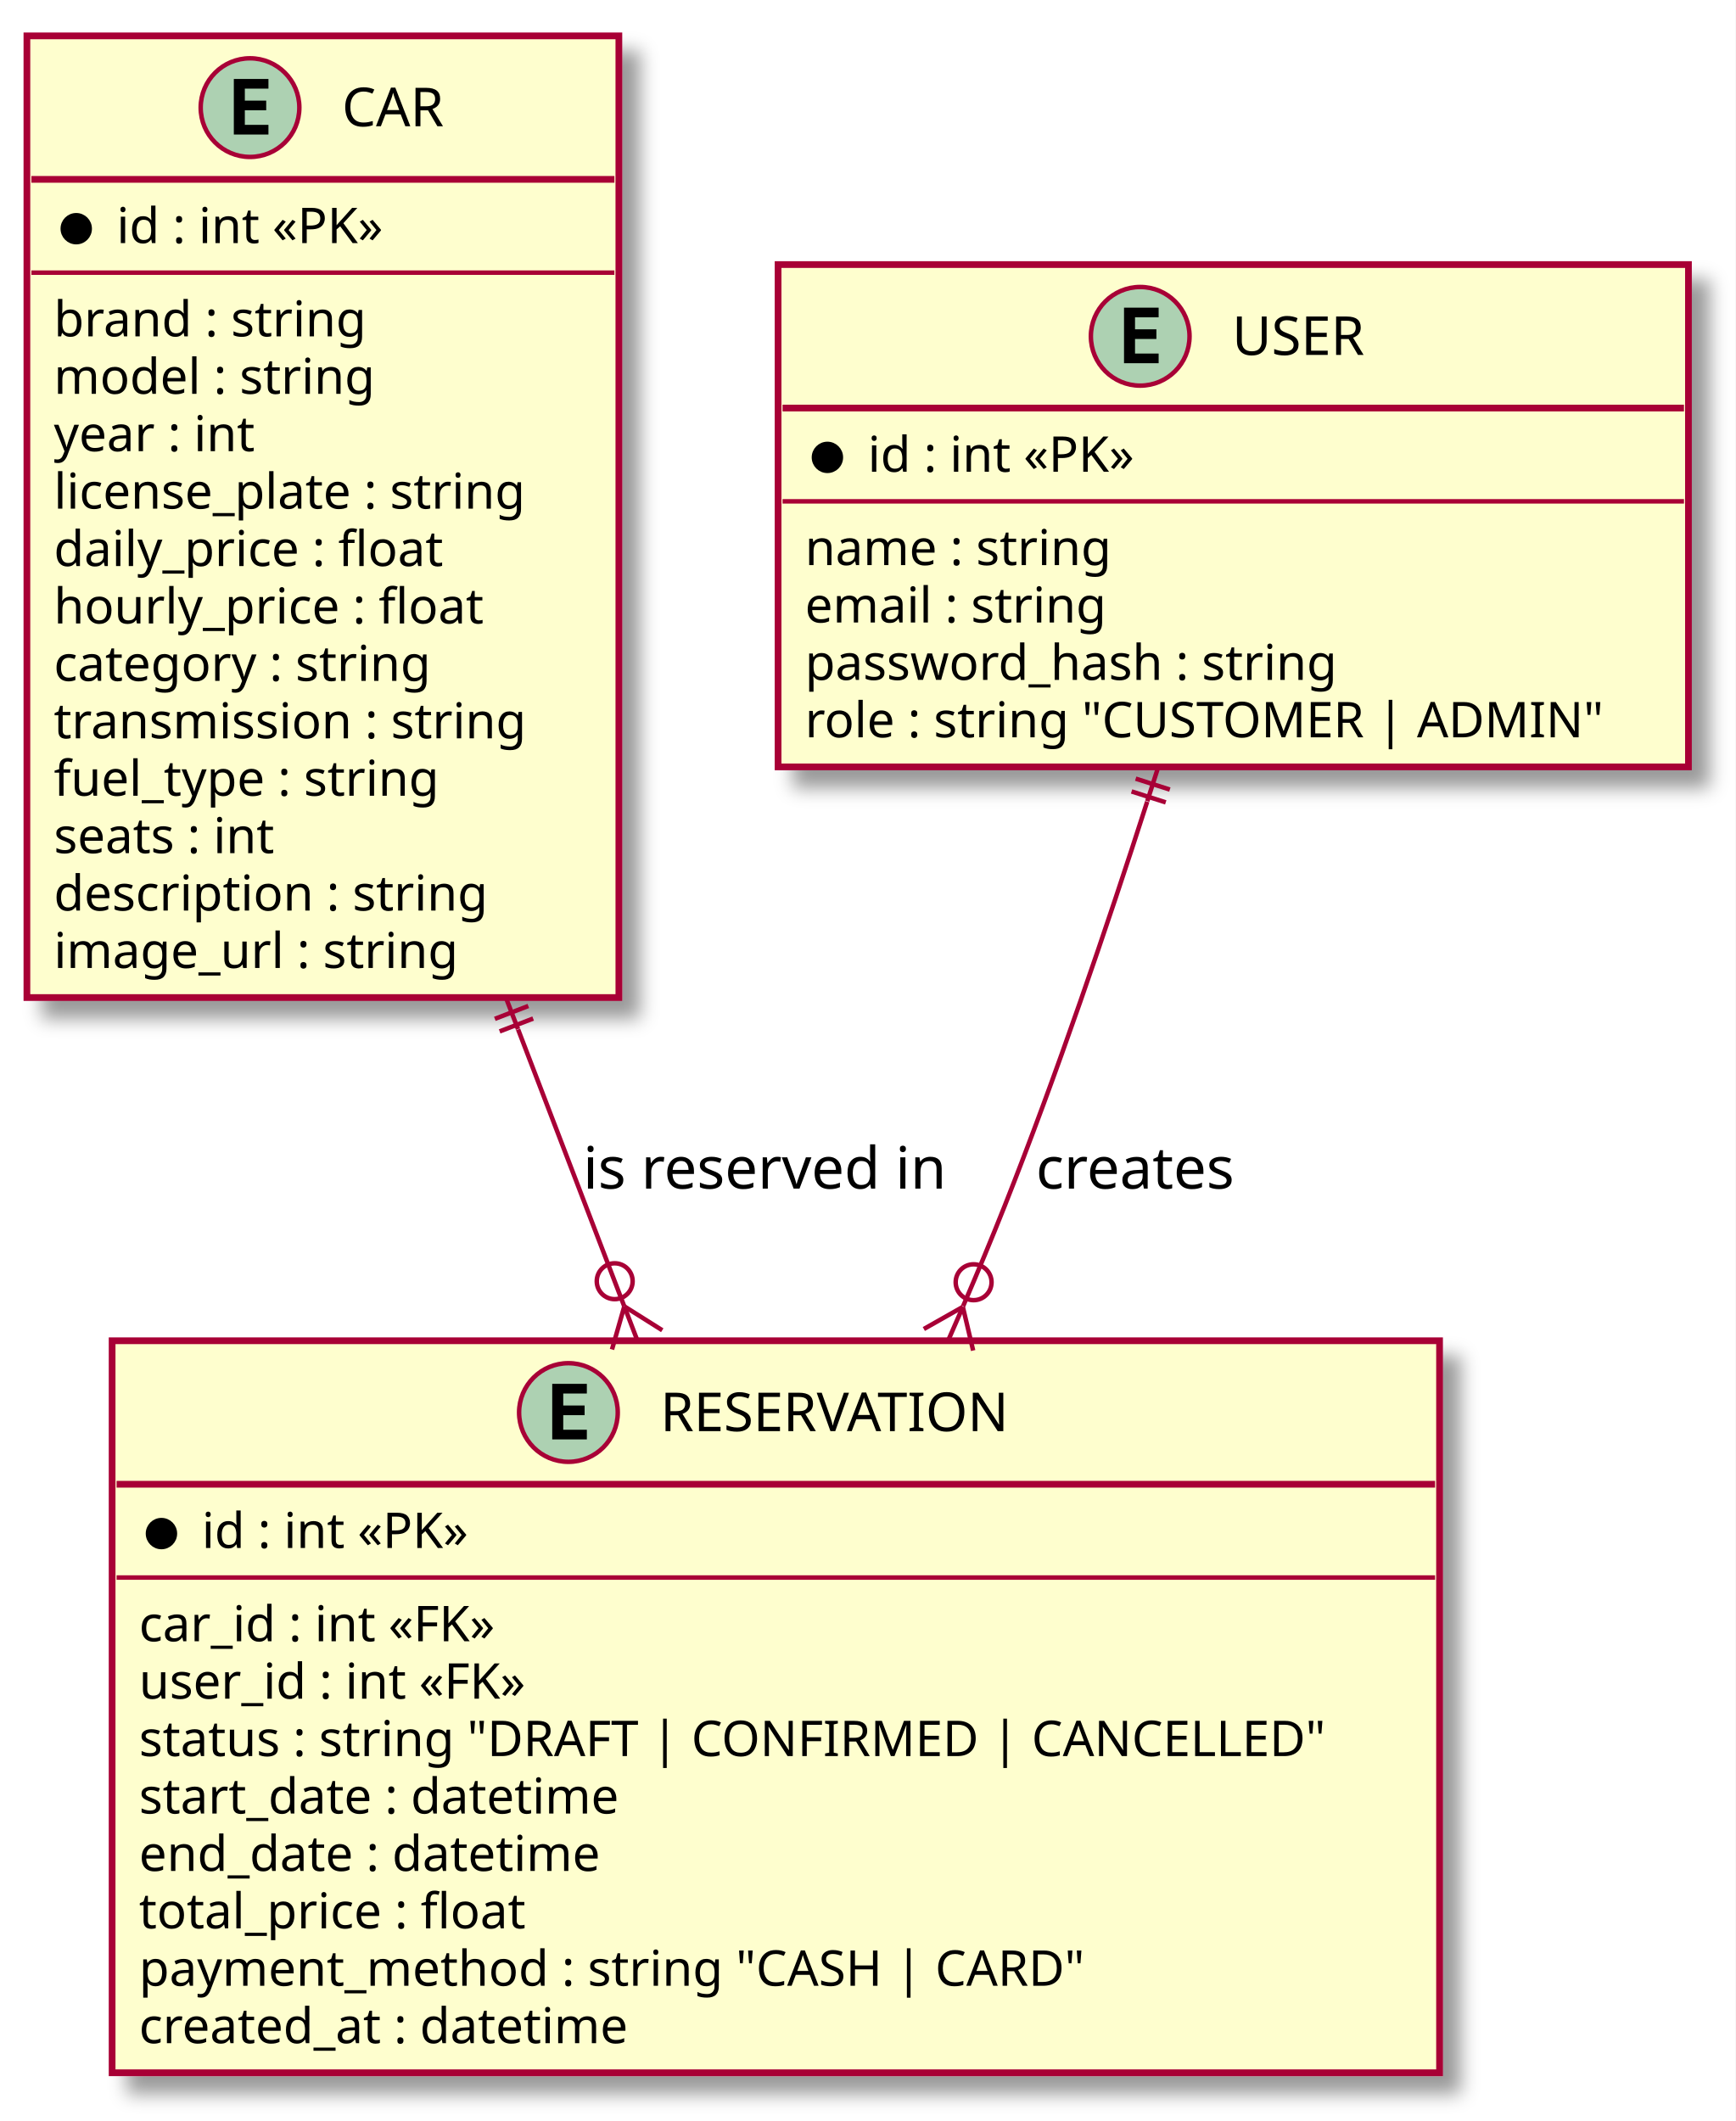
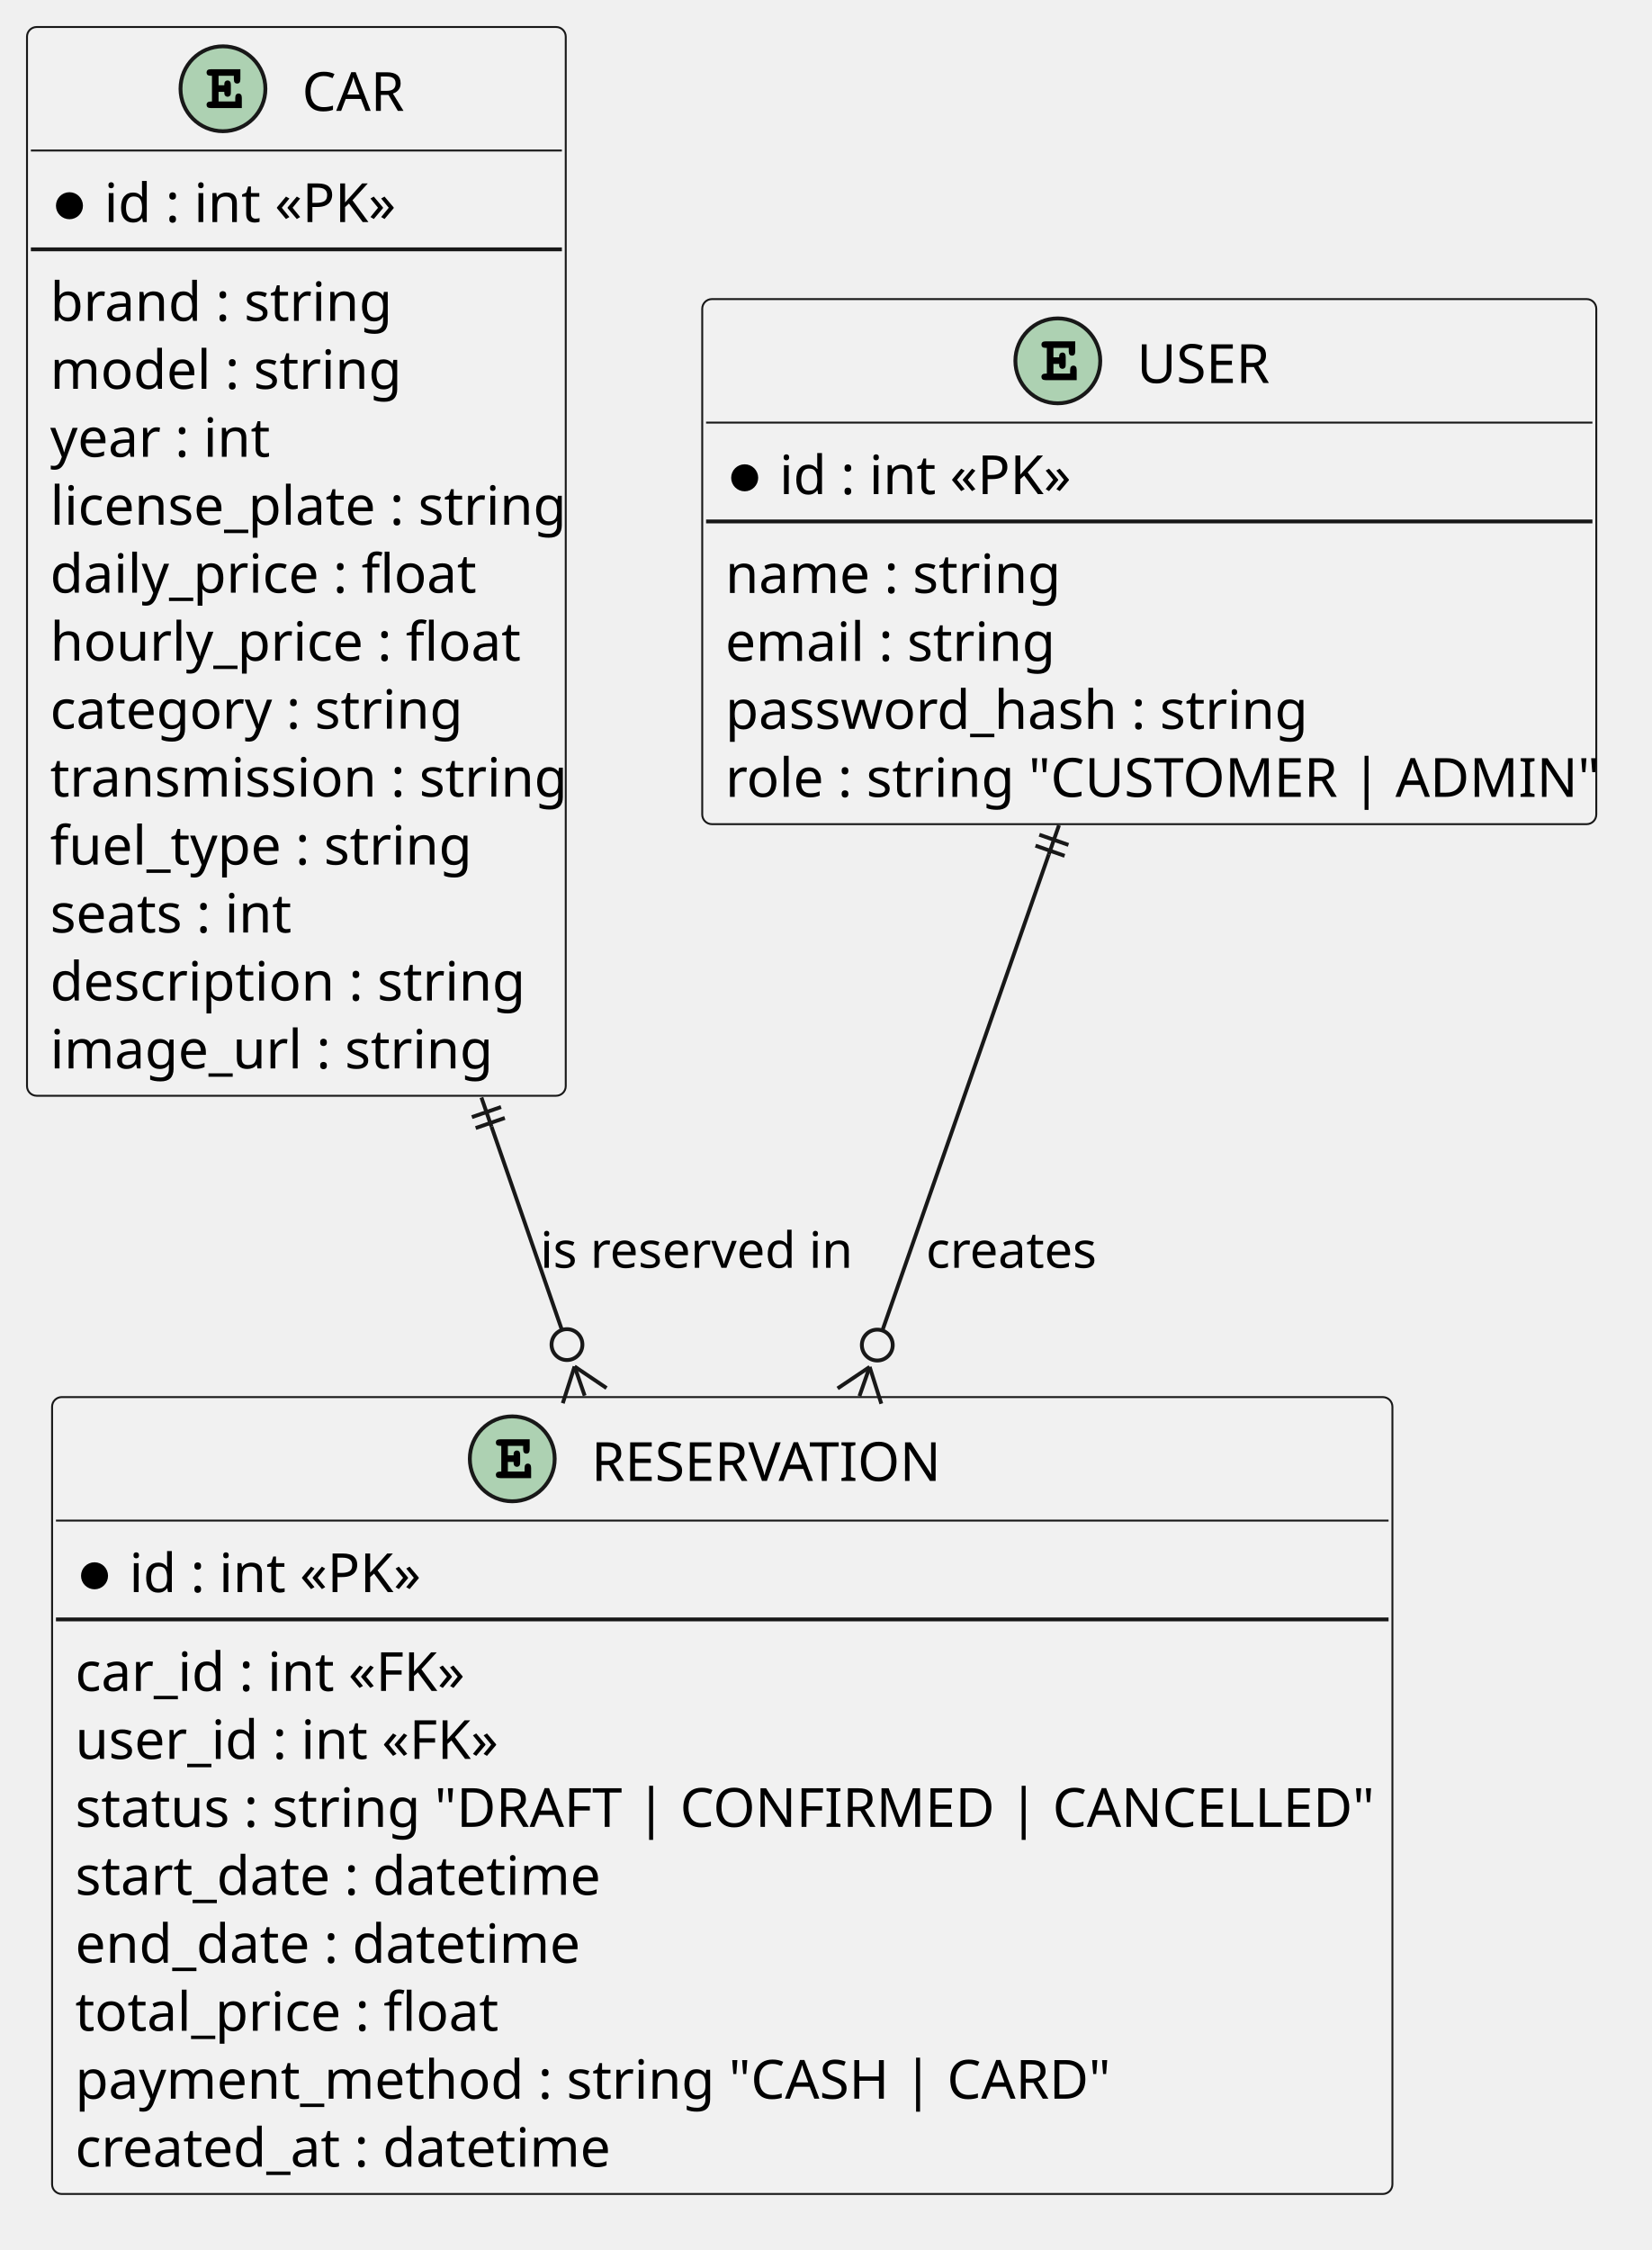
- <svg xmlns="http://www.w3.org/2000/svg" contentScriptType="application/ecmascript" contentStyleType="text/css" height="473px" preserveAspectRatio="none" style="width:387px;height:473px;" version="1.1" viewBox="0 0 387 473" width="387px" zoomAndPan="magnify">
-   <rect width="100%" height="100%" fill="white" />
-   <defs>
-     <filter height="300%" id="f1uo1vvjsx2f1d" width="300%" x="-1" y="-1">
-       <feGaussianBlur result="blurOut" stdDeviation="2.0" />
-       <feColorMatrix in="blurOut" result="blurOut2" type="matrix" values="0 0 0 0 0 0 0 0 0 0 0 0 0 0 0 0 0 0 .4 0" />
-       <feOffset dx="4.0" dy="4.0" in="blurOut2" result="blurOut3" />
-       <feBlend in="SourceGraphic" in2="blurOut3" mode="normal" />
-     </filter>
-   </defs>
-   <g>
-     <rect fill="#FEFECE" filter="url(#f1uo1vvjsx2f1d)" height="214.461" id="CAR" style="stroke: #A80036; stroke-width: 1.5;" width="132" x="6" y="8" />
-     <ellipse cx="55.75" cy="24" fill="#ADD1B2" rx="11" ry="11" style="stroke: #A80036; stroke-width: 1.0;" />
-     <path d="M59.859,30 L52.141,30 L52.141,17.609 L59.859,17.609 L59.859,19.766 L54.594,19.766 L54.594,22.438 L59.359,22.438 L59.359,24.594 L54.594,24.594 L54.594,27.844 L59.859,27.844 L59.859,30 Z " />
-     <text fill="#000000" font-family="sans-serif" font-size="12" lengthAdjust="spacingAndGlyphs" textLength="24" x="76.25" y="28.154">CAR</text>
-     <line style="stroke: #A80036; stroke-width: 1.5;" x1="7" x2="137" y1="40" y2="40" />
-     <ellipse cx="17" cy="51" fill="#000000" rx="3" ry="3" style="stroke: #000000; stroke-width: 1.0;" />
-     <text fill="#000000" font-family="sans-serif" font-size="11" lengthAdjust="spacingAndGlyphs" textLength="68" x="26" y="54.21">id : int «PK»</text>
-     <line style="stroke: #A80036; stroke-width: 1.0;" x1="7" x2="137" y1="60.805" y2="60.805" />
-     <text fill="#000000" font-family="sans-serif" font-size="11" lengthAdjust="spacingAndGlyphs" textLength="78" x="12" y="75.015">brand : string</text>
-     <text fill="#000000" font-family="sans-serif" font-size="11" lengthAdjust="spacingAndGlyphs" textLength="80" x="12" y="87.82">model : string</text>
-     <text fill="#000000" font-family="sans-serif" font-size="11" lengthAdjust="spacingAndGlyphs" textLength="51" x="12" y="100.624">year : int</text>
-     <text fill="#000000" font-family="sans-serif" font-size="11" lengthAdjust="spacingAndGlyphs" textLength="119" x="12" y="113.429">license_plate : string</text>
-     <text fill="#000000" font-family="sans-serif" font-size="11" lengthAdjust="spacingAndGlyphs" textLength="97" x="12" y="126.234">daily_price : float</text>
-     <text fill="#000000" font-family="sans-serif" font-size="11" lengthAdjust="spacingAndGlyphs" textLength="106" x="12" y="139.039">hourly_price : float</text>
-     <text fill="#000000" font-family="sans-serif" font-size="11" lengthAdjust="spacingAndGlyphs" textLength="94" x="12" y="151.843">category : string</text>
-     <text fill="#000000" font-family="sans-serif" font-size="11" lengthAdjust="spacingAndGlyphs" textLength="120" x="12" y="164.648">transmission : string</text>
-     <text fill="#000000" font-family="sans-serif" font-size="11" lengthAdjust="spacingAndGlyphs" textLength="96" x="12" y="177.453">fuel_type : string</text>
-     <text fill="#000000" font-family="sans-serif" font-size="11" lengthAdjust="spacingAndGlyphs" textLength="58" x="12" y="190.257">seats : int</text>
-     <text fill="#000000" font-family="sans-serif" font-size="11" lengthAdjust="spacingAndGlyphs" textLength="108" x="12" y="203.062">description : string</text>
-     <text fill="#000000" font-family="sans-serif" font-size="11" lengthAdjust="spacingAndGlyphs" textLength="101" x="12" y="215.867">image_url : string</text>
-     <rect fill="#FEFECE" filter="url(#f1uo1vvjsx2f1d)" height="112.023" id="USER" style="stroke: #A80036; stroke-width: 1.5;" width="203" x="173.5" y="59" />
-     <ellipse cx="254.25" cy="75" fill="#ADD1B2" rx="11" ry="11" style="stroke: #A80036; stroke-width: 1.0;" />
-     <path d="M258.359,81 L250.641,81 L250.641,68.609 L258.359,68.609 L258.359,70.766 L253.094,70.766 L253.094,73.438 L257.859,73.438 L257.859,75.594 L253.094,75.594 L253.094,78.844 L258.359,78.844 L258.359,81 Z " />
-     <text fill="#000000" font-family="sans-serif" font-size="12" lengthAdjust="spacingAndGlyphs" textLength="33" x="274.75" y="79.154">USER</text>
-     <line style="stroke: #A80036; stroke-width: 1.5;" x1="174.5" x2="375.5" y1="91" y2="91" />
-     <ellipse cx="184.5" cy="102" fill="#000000" rx="3" ry="3" style="stroke: #000000; stroke-width: 1.0;" />
-     <text fill="#000000" font-family="sans-serif" font-size="11" lengthAdjust="spacingAndGlyphs" textLength="68" x="193.5" y="105.21">id : int «PK»</text>
-     <line style="stroke: #A80036; stroke-width: 1.0;" x1="174.5" x2="375.5" y1="111.805" y2="111.805" />
-     <text fill="#000000" font-family="sans-serif" font-size="11" lengthAdjust="spacingAndGlyphs" textLength="77" x="179.5" y="126.015">name : string</text>
-     <text fill="#000000" font-family="sans-serif" font-size="11" lengthAdjust="spacingAndGlyphs" textLength="76" x="179.5" y="138.82">email : string</text>
-     <text fill="#000000" font-family="sans-serif" font-size="11" lengthAdjust="spacingAndGlyphs" textLength="135" x="179.5" y="151.625">password_hash : string</text>
-     <text fill="#000000" font-family="sans-serif" font-size="11" lengthAdjust="spacingAndGlyphs" textLength="191" x="179.5" y="164.429">role : string "CUSTOMER | ADMIN"</text>
-     <rect fill="#FEFECE" filter="url(#f1uo1vvjsx2f1d)" height="163.242" id="RESERVATION" style="stroke: #A80036; stroke-width: 1.5;" width="296" x="25" y="299" />
-     <ellipse cx="126.75" cy="315" fill="#ADD1B2" rx="11" ry="11" style="stroke: #A80036; stroke-width: 1.0;" />
-     <path d="M130.859,321 L123.141,321 L123.141,308.609 L130.859,308.609 L130.859,310.766 L125.594,310.766 L125.594,313.438 L130.359,313.438 L130.359,315.594 L125.594,315.594 L125.594,318.844 L130.859,318.844 L130.859,321 Z " />
-     <text fill="#000000" font-family="sans-serif" font-size="12" lengthAdjust="spacingAndGlyphs" textLength="84" x="147.25" y="319.154">RESERVATION</text>
-     <line style="stroke: #A80036; stroke-width: 1.5;" x1="26" x2="320" y1="331" y2="331" />
-     <ellipse cx="36" cy="342" fill="#000000" rx="3" ry="3" style="stroke: #000000; stroke-width: 1.0;" />
-     <text fill="#000000" font-family="sans-serif" font-size="11" lengthAdjust="spacingAndGlyphs" textLength="68" x="45" y="345.21">id : int «PK»</text>
-     <line style="stroke: #A80036; stroke-width: 1.0;" x1="26" x2="320" y1="351.805" y2="351.805" />
-     <text fill="#000000" font-family="sans-serif" font-size="11" lengthAdjust="spacingAndGlyphs" textLength="91" x="31" y="366.015">car_id : int «FK»</text>
-     <text fill="#000000" font-family="sans-serif" font-size="11" lengthAdjust="spacingAndGlyphs" textLength="99" x="31" y="378.82">user_id : int «FK»</text>
-     <text fill="#000000" font-family="sans-serif" font-size="11" lengthAdjust="spacingAndGlyphs" textLength="284" x="31" y="391.625">status : string "DRAFT | CONFIRMED | CANCELLED"</text>
-     <text fill="#000000" font-family="sans-serif" font-size="11" lengthAdjust="spacingAndGlyphs" textLength="120" x="31" y="404.429">start_date : datetime</text>
-     <text fill="#000000" font-family="sans-serif" font-size="11" lengthAdjust="spacingAndGlyphs" textLength="114" x="31" y="417.234">end_date : datetime</text>
-     <text fill="#000000" font-family="sans-serif" font-size="11" lengthAdjust="spacingAndGlyphs" textLength="96" x="31" y="430.039">total_price : float</text>
-     <text fill="#000000" font-family="sans-serif" font-size="11" lengthAdjust="spacingAndGlyphs" textLength="230" x="31" y="442.843">payment_method : string "CASH | CARD"</text>
-     <text fill="#000000" font-family="sans-serif" font-size="11" lengthAdjust="spacingAndGlyphs" textLength="122" x="31" y="455.648">created_at : datetime</text>
-     <path d="M115.53,229.57 C123.45,250.23 131.6,271.5 139.19,291.29 " fill="none" id="CAR-RESERVATION" style="stroke: #A80036; stroke-width: 1.0;" />
-     <line style="stroke: #A80036; stroke-width: 1.0;" x1="139.213" x2="147.674" y1="291.328" y2="296.657" />
-     <line style="stroke: #A80036; stroke-width: 1.0;" x1="139.213" x2="136.466" y1="291.328" y2="300.943" />
-     <line style="stroke: #A80036; stroke-width: 1.0;" x1="139.213" x2="142.07" y1="291.328" y2="298.8" />
-     <ellipse cx="137.069" cy="285.724" fill="none" rx="4" ry="4" style="stroke: #A80036; stroke-width: 1.0;" />
-     <line style="stroke: #A80036; stroke-width: 1.0;" x1="110.341" x2="117.809" y1="227.209" y2="224.339" />
-     <line style="stroke: #A80036; stroke-width: 1.0;" x1="111.417" x2="118.885" y1="230.009" y2="227.139" />
-     <line style="stroke: #A80036; stroke-width: 1.0;" x1="115.51" x2="112.64" y1="229.507" y2="222.04" />
-     <text fill="#000000" font-family="sans-serif" font-size="13" lengthAdjust="spacingAndGlyphs" textLength="85" x="130" y="265.067">is reserved in</text>
-     <path d="M255.81,178.77 C246.84,206.66 235.59,239.73 224,269 C221.11,276.29 217.99,283.79 214.76,291.29 " fill="none" id="USER-RESERVATION" style="stroke: #A80036; stroke-width: 1.0;" />
-     <line style="stroke: #A80036; stroke-width: 1.0;" x1="214.701" x2="216.999" y1="291.448" y2="301.181" />
-     <line style="stroke: #A80036; stroke-width: 1.0;" x1="214.701" x2="206.001" y1="291.448" y2="296.379" />
-     <line style="stroke: #A80036; stroke-width: 1.0;" x1="214.701" x2="211.5" y1="291.448" y2="298.78" />
-     <ellipse cx="217.102" cy="285.95" fill="none" rx="4" ry="4" style="stroke: #A80036; stroke-width: 1.0;" />
-     <line style="stroke: #A80036; stroke-width: 1.0;" x1="253.241" x2="260.86" y1="173.64" y2="176.079" />
-     <line style="stroke: #A80036; stroke-width: 1.0;" x1="252.326" x2="259.945" y1="176.497" y2="178.936" />
-     <line style="stroke: #A80036; stroke-width: 1.0;" x1="255.83" x2="258.27" y1="178.669" y2="171.05" />
-     <text fill="#000000" font-family="sans-serif" font-size="13" lengthAdjust="spacingAndGlyphs" textLength="48" x="231" y="265.067">creates</text>
+ <svg xmlns="http://www.w3.org/2000/svg" version="1.1" data-diagram-type="CLASS" style="width:428px;height:583px;background:#FFFFFF;" width="428px" height="583px" viewBox="0 0 428 583" zoomAndPan="magnify" preserveAspectRatio="none" contentStyleType="text/css">
+   <defs />
+   <g font-family="sans-serif" lengthAdjust="spacing">
+     <g class="entity" data-qualified-name="CAR" id="ent0001" data-source-line="3">
+       <rect x="7" y="7" width="139.627" height="276.922" fill="#F1F1F1" style="stroke:#181818;stroke-width:0.5;" rx="2.5" ry="2.5" />
+       <ellipse cx="57.784" cy="23" rx="11" ry="11" fill="#ADD1B2" style="stroke:#181818;stroke-width:1;" />
+       <path d="M56.644,23.797 L56.644,26.297 L60.972,26.297 L60.972,25.375 Q60.972,24.766 61.206,24.5 Q61.456,24.234 61.831,24.234 Q62.206,24.234 62.44,24.5 Q62.675,24.766 62.675,25.375 L62.675,28 L54.675,28 Q54.05,28 53.784,27.766 Q53.534,27.531 53.534,27.141 Q53.534,26.766 53.8,26.531 Q54.065,26.297 54.675,26.297 L54.94,26.297 L54.94,19.641 L54.675,19.641 Q54.05,19.641 53.784,19.406 Q53.534,19.172 53.534,18.781 Q53.534,18.406 53.784,18.172 Q54.05,17.938 54.675,17.938 L62.3,17.938 L62.3,20.531 Q62.3,21.141 62.065,21.406 Q61.847,21.656 61.456,21.656 Q61.081,21.656 60.847,21.406 Q60.612,21.141 60.612,20.531 L60.612,19.641 L56.644,19.641 L56.644,22.094 L58.128,22.094 Q58.128,21.438 58.253,21.25 Q58.519,20.844 58.987,20.844 Q59.362,20.844 59.597,21.109 Q59.831,21.359 59.831,21.969 L59.831,23.938 Q59.831,24.484 59.706,24.672 Q59.44,25.063 58.987,25.063 Q58.519,25.063 58.253,24.656 Q58.128,24.469 58.128,23.797 L56.644,23.797 Z " fill="#000" />
+       <text x="78.284" y="28.729" fill="#000" font-size="14" textLength="29.559">CAR</text>
+       <line x1="8" y1="39" x2="145.627" y2="39" style="stroke:#181818;stroke-width:0.5;" />
+       <g data-visibility-modifier="IE_MANDATORY">
+         <ellipse cx="18" cy="53.305" rx="3" ry="3" fill="#000" style="stroke:#000;stroke-width:1;" />
+       </g>
+       <text x="27" y="57.533" fill="#000" font-size="14" textLength="75.489">id : int «PK»</text>
+       <line x1="8" y1="64.609" x2="145.627" y2="64.609" style="stroke:#181818;stroke-width:1;" />
+       <text x="13" y="83.143" fill="#000" font-size="14" textLength="81.71">brand : string</text>
+       <text x="13" y="100.752" fill="#000" font-size="14" textLength="84.034">model : string</text>
+       <text x="13" y="118.361" fill="#000" font-size="14" textLength="53.689">year : int</text>
+       <text x="13" y="135.971" fill="#000" font-size="14" textLength="127.627">license_plate : string</text>
+       <text x="13" y="153.58" fill="#000" font-size="14" textLength="105.055">daily_price : float</text>
+       <text x="13" y="171.189" fill="#000" font-size="14" textLength="114.393">hourly_price : float</text>
+       <text x="13" y="188.799" fill="#000" font-size="14" textLength="99.6">category : string</text>
+       <text x="13" y="206.408" fill="#000" font-size="14" textLength="124.482">transmission : string</text>
+       <text x="13" y="224.018" fill="#000" font-size="14" textLength="102.724">fuel_type : string</text>
+       <text x="13" y="241.627" fill="#000" font-size="14" textLength="59.917">seats : int</text>
+       <text x="13" y="259.236" fill="#000" font-size="14" textLength="113.606">description : string</text>
+       <text x="13" y="276.846" fill="#000" font-size="14" textLength="107.379">image_url : string</text>
+     </g>
+     <g class="entity" data-qualified-name="USER" id="ent0002" data-source-line="20">
+       <rect x="182" y="77.5" width="231.714" height="136.047" fill="#F1F1F1" style="stroke:#181818;stroke-width:0.5;" rx="2.5" ry="2.5" />
+       <ellipse cx="274.159" cy="93.5" rx="11" ry="11" fill="#ADD1B2" style="stroke:#181818;stroke-width:1;" />
+       <path d="M273.018,94.297 L273.018,96.797 L277.346,96.797 L277.346,95.875 Q277.346,95.266 277.581,95 Q277.831,94.734 278.206,94.734 Q278.581,94.734 278.815,95 Q279.049,95.266 279.049,95.875 L279.049,98.5 L271.049,98.5 Q270.424,98.5 270.159,98.266 Q269.909,98.031 269.909,97.641 Q269.909,97.266 270.174,97.031 Q270.44,96.797 271.049,96.797 L271.315,96.797 L271.315,90.141 L271.049,90.141 Q270.424,90.141 270.159,89.906 Q269.909,89.672 269.909,89.281 Q269.909,88.906 270.159,88.672 Q270.424,88.438 271.049,88.438 L278.674,88.438 L278.674,91.031 Q278.674,91.641 278.44,91.906 Q278.221,92.156 277.831,92.156 Q277.456,92.156 277.221,91.906 Q276.987,91.641 276.987,91.031 L276.987,90.141 L273.018,90.141 L273.018,92.594 L274.502,92.594 Q274.502,91.938 274.627,91.75 Q274.893,91.344 275.362,91.344 Q275.737,91.344 275.971,91.609 Q276.206,91.859 276.206,92.469 L276.206,94.438 Q276.206,94.984 276.081,95.172 Q275.815,95.563 275.362,95.563 Q274.893,95.563 274.627,95.156 Q274.502,94.969 274.502,94.297 L273.018,94.297 Z " fill="#000" />
+       <text x="294.659" y="99.229" fill="#000" font-size="14" textLength="38.896">USER</text>
+       <line x1="183" y1="109.5" x2="412.714" y2="109.5" style="stroke:#181818;stroke-width:0.5;" />
+       <g data-visibility-modifier="IE_MANDATORY">
+         <ellipse cx="193" cy="123.805" rx="3" ry="3" fill="#000" style="stroke:#000;stroke-width:1;" />
+       </g>
+       <text x="202" y="128.033" fill="#000" font-size="14" textLength="75.489">id : int «PK»</text>
+       <line x1="183" y1="135.109" x2="412.714" y2="135.109" style="stroke:#181818;stroke-width:1;" />
+       <text x="188" y="153.643" fill="#000" font-size="14" textLength="80.924">name : string</text>
+       <text x="188" y="171.252" fill="#000" font-size="14" textLength="79.358">email : string</text>
+       <text x="188" y="188.861" fill="#000" font-size="14" textLength="143.965">password_hash : string</text>
+       <text x="188" y="206.471" fill="#000" font-size="14" textLength="219.714">role : string "CUSTOMER | ADMIN"</text>
+     </g>
+     <g class="entity" data-qualified-name="RESERVATION" id="ent0003" data-source-line="29">
+       <rect x="13.5" y="362" width="347.378" height="206.484" fill="#F1F1F1" style="stroke:#181818;stroke-width:0.5;" rx="2.5" ry="2.5" />
+       <ellipse cx="132.763" cy="378" rx="11" ry="11" fill="#ADD1B2" style="stroke:#181818;stroke-width:1;" />
+       <path d="M131.623,378.797 L131.623,381.297 L135.951,381.297 L135.951,380.375 Q135.951,379.766 136.185,379.5 Q136.435,379.234 136.81,379.234 Q137.185,379.234 137.419,379.5 Q137.654,379.766 137.654,380.375 L137.654,383 L129.654,383 Q129.029,383 128.763,382.766 Q128.513,382.531 128.513,382.141 Q128.513,381.766 128.779,381.531 Q129.044,381.297 129.654,381.297 L129.919,381.297 L129.919,374.641 L129.654,374.641 Q129.029,374.641 128.763,374.406 Q128.513,374.172 128.513,373.781 Q128.513,373.406 128.763,373.172 Q129.029,372.938 129.654,372.938 L137.279,372.938 L137.279,375.531 Q137.279,376.141 137.044,376.406 Q136.826,376.656 136.435,376.656 Q136.06,376.656 135.826,376.406 Q135.591,376.141 135.591,375.531 L135.591,374.641 L131.623,374.641 L131.623,377.094 L133.107,377.094 Q133.107,376.438 133.232,376.25 Q133.498,375.844 133.966,375.844 Q134.341,375.844 134.576,376.109 Q134.81,376.359 134.81,376.969 L134.81,378.938 Q134.81,379.484 134.685,379.672 Q134.419,380.063 133.966,380.063 Q133.498,380.063 133.232,379.656 Q133.107,379.469 133.107,378.797 L131.623,378.797 Z " fill="#000" />
+       <text x="153.263" y="383.729" fill="#000" font-size="14" textLength="100.352">RESERVATION</text>
+       <line x1="14.5" y1="394" x2="359.878" y2="394" style="stroke:#181818;stroke-width:0.5;" />
+       <g data-visibility-modifier="IE_MANDATORY">
+         <ellipse cx="24.5" cy="408.305" rx="3" ry="3" fill="#000" style="stroke:#000;stroke-width:1;" />
+       </g>
+       <text x="33.5" y="412.533" fill="#000" font-size="14" textLength="75.489">id : int «PK»</text>
+       <line x1="14.5" y1="419.609" x2="359.878" y2="419.609" style="stroke:#181818;stroke-width:1;" />
+       <text x="19.5" y="438.143" fill="#000" font-size="14" textLength="101.938">car_id : int «FK»</text>
+       <text x="19.5" y="455.752" fill="#000" font-size="14" textLength="109.724">user_id : int «FK»</text>
+       <text x="19.5" y="473.361" fill="#000" font-size="14" textLength="335.378">status : string "DRAFT | CONFIRMED | CANCELLED"</text>
+       <text x="19.5" y="490.971" fill="#000" font-size="14" textLength="127.627">start_date : datetime</text>
+       <text x="19.5" y="508.58" fill="#000" font-size="14" textLength="123.758">end_date : datetime</text>
+       <text x="19.5" y="526.189" fill="#000" font-size="14" textLength="102.724">total_price : float</text>
+       <text x="19.5" y="543.799" fill="#000" font-size="14" textLength="257.893">payment_method : string "CASH | CARD"</text>
+       <text x="19.5" y="561.408" fill="#000" font-size="14" textLength="131.523">created_at : datetime</text>
+     </g>
+     <g class="link" data-entity-1="ent0001" data-entity-2="ent0003" id="lnk4" data-source-line="42" data-link-type="crowfoot">
+       <path d="M127.387,291.93 C136.367,317.87 137.107,320.002 145.637,344.622" style="stroke:#181818;stroke-width:1;" fill="none" id="CAR-RESERVATION" codeLine="42" />
+       <line x1="122.299" y1="289.458" x2="129.858" y2="286.841" style="stroke:#181818;stroke-width:1;" />
+       <line x1="123.28" y1="292.293" x2="130.84" y2="289.676" style="stroke:#181818;stroke-width:1;" />
+       <line x1="127.387" y1="291.93" x2="124.77" y2="284.37" style="stroke:#181818;stroke-width:1;" />
+       <line x1="148.911" y1="354.071" x2="157.199" y2="359.666" style="stroke:#181818;stroke-width:1;" />
+       <line x1="148.911" y1="354.071" x2="145.861" y2="363.594" style="stroke:#181818;stroke-width:1;" />
+       <line x1="148.911" y1="354.071" x2="151.53" y2="361.63" style="stroke:#181818;stroke-width:1;" />
+       <ellipse cx="146.947" cy="348.401" rx="4" ry="4" fill="none" style="stroke:#181818;stroke-width:1;" />
+       <text x="140" y="328.495" fill="#000" font-size="13" textLength="77.308">is reserved in</text>
+     </g>
+     <g class="link" data-entity-1="ent0002" data-entity-2="ent0003" id="lnk5" data-source-line="43" data-link-type="crowfoot">
+       <path d="M271.82,221.382 C256.8,264.342 245.632,296.309 228.692,344.749" style="stroke:#181818;stroke-width:1;" fill="none" id="USER-RESERVATION" codeLine="43" />
+       <line x1="269.364" y1="216.286" x2="276.916" y2="218.926" style="stroke:#181818;stroke-width:1;" />
+       <line x1="268.374" y1="219.118" x2="275.926" y2="221.758" style="stroke:#181818;stroke-width:1;" />
+       <line x1="271.82" y1="221.382" x2="274.46" y2="213.83" style="stroke:#181818;stroke-width:1;" />
+       <line x1="225.391" y1="354.188" x2="228.414" y2="363.721" style="stroke:#181818;stroke-width:1;" />
+       <line x1="225.391" y1="354.188" x2="217.086" y2="359.759" style="stroke:#181818;stroke-width:1;" />
+       <line x1="225.391" y1="354.188" x2="222.75" y2="361.74" style="stroke:#181818;stroke-width:1;" />
+       <ellipse cx="227.372" cy="348.525" rx="4" ry="4" fill="none" style="stroke:#181818;stroke-width:1;" />
+       <text x="240" y="328.495" fill="#000" font-size="13" textLength="42.631">creates</text>
+     </g>
  </g>
</svg>
